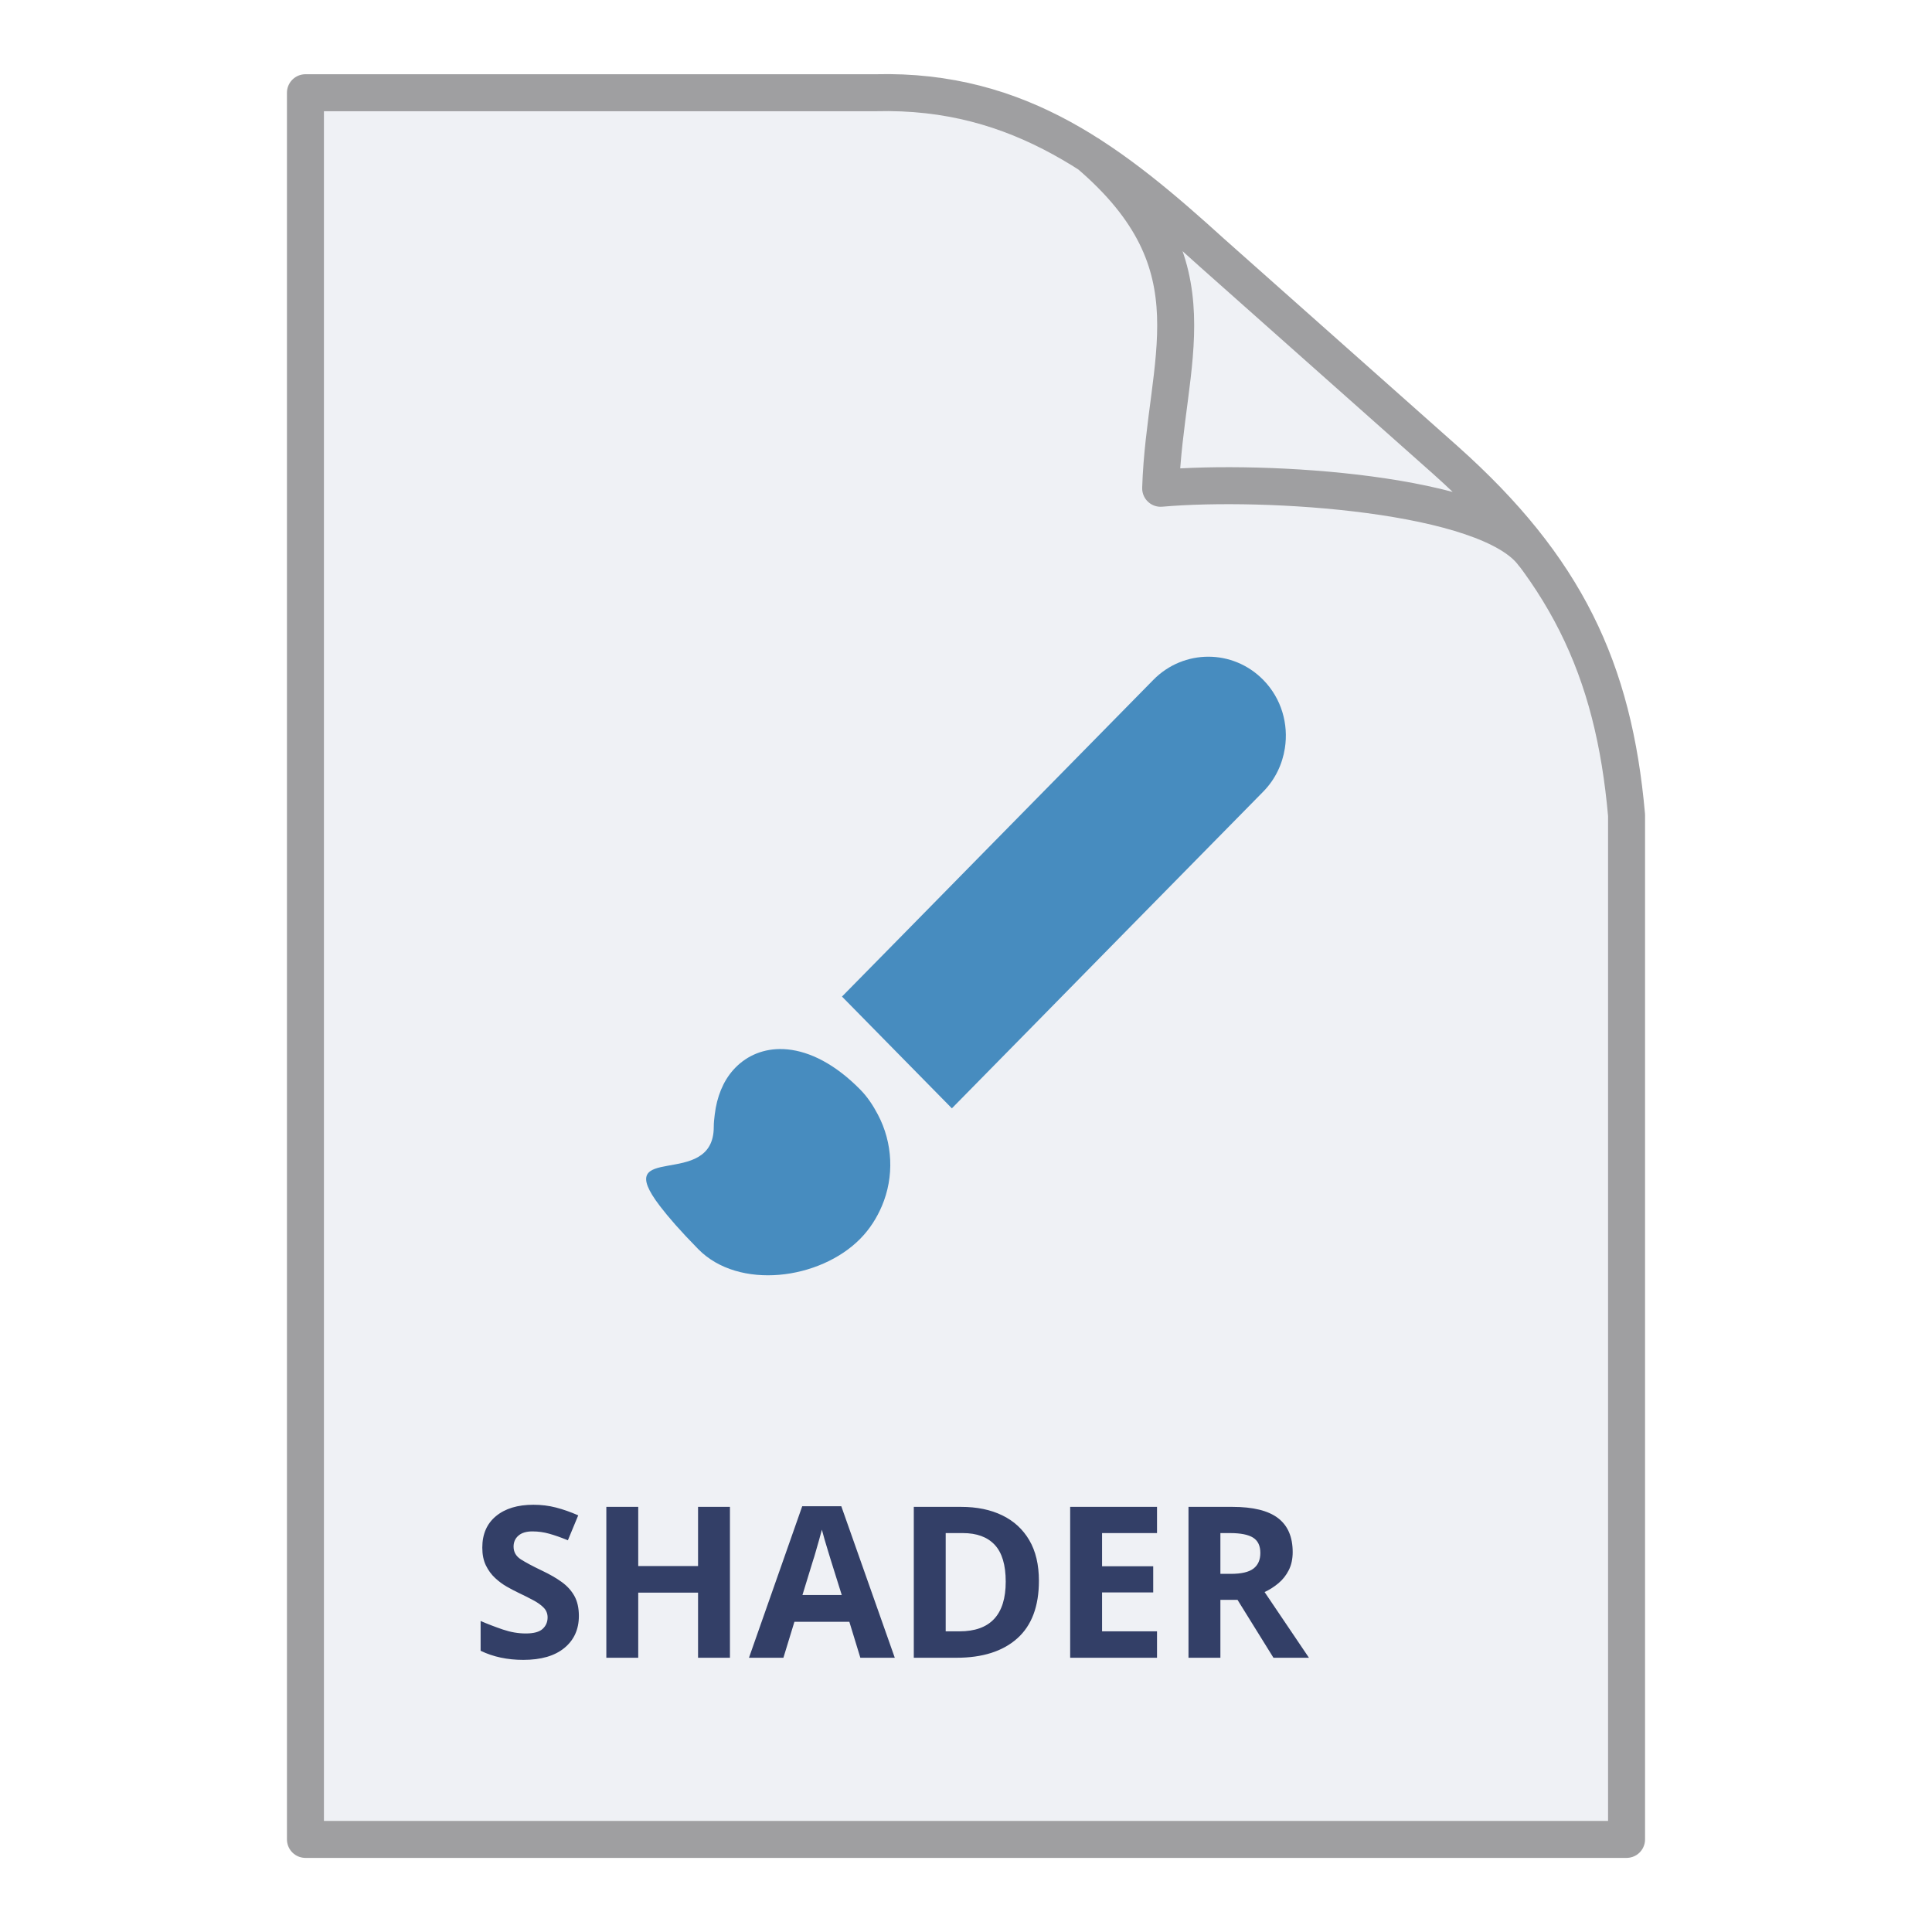
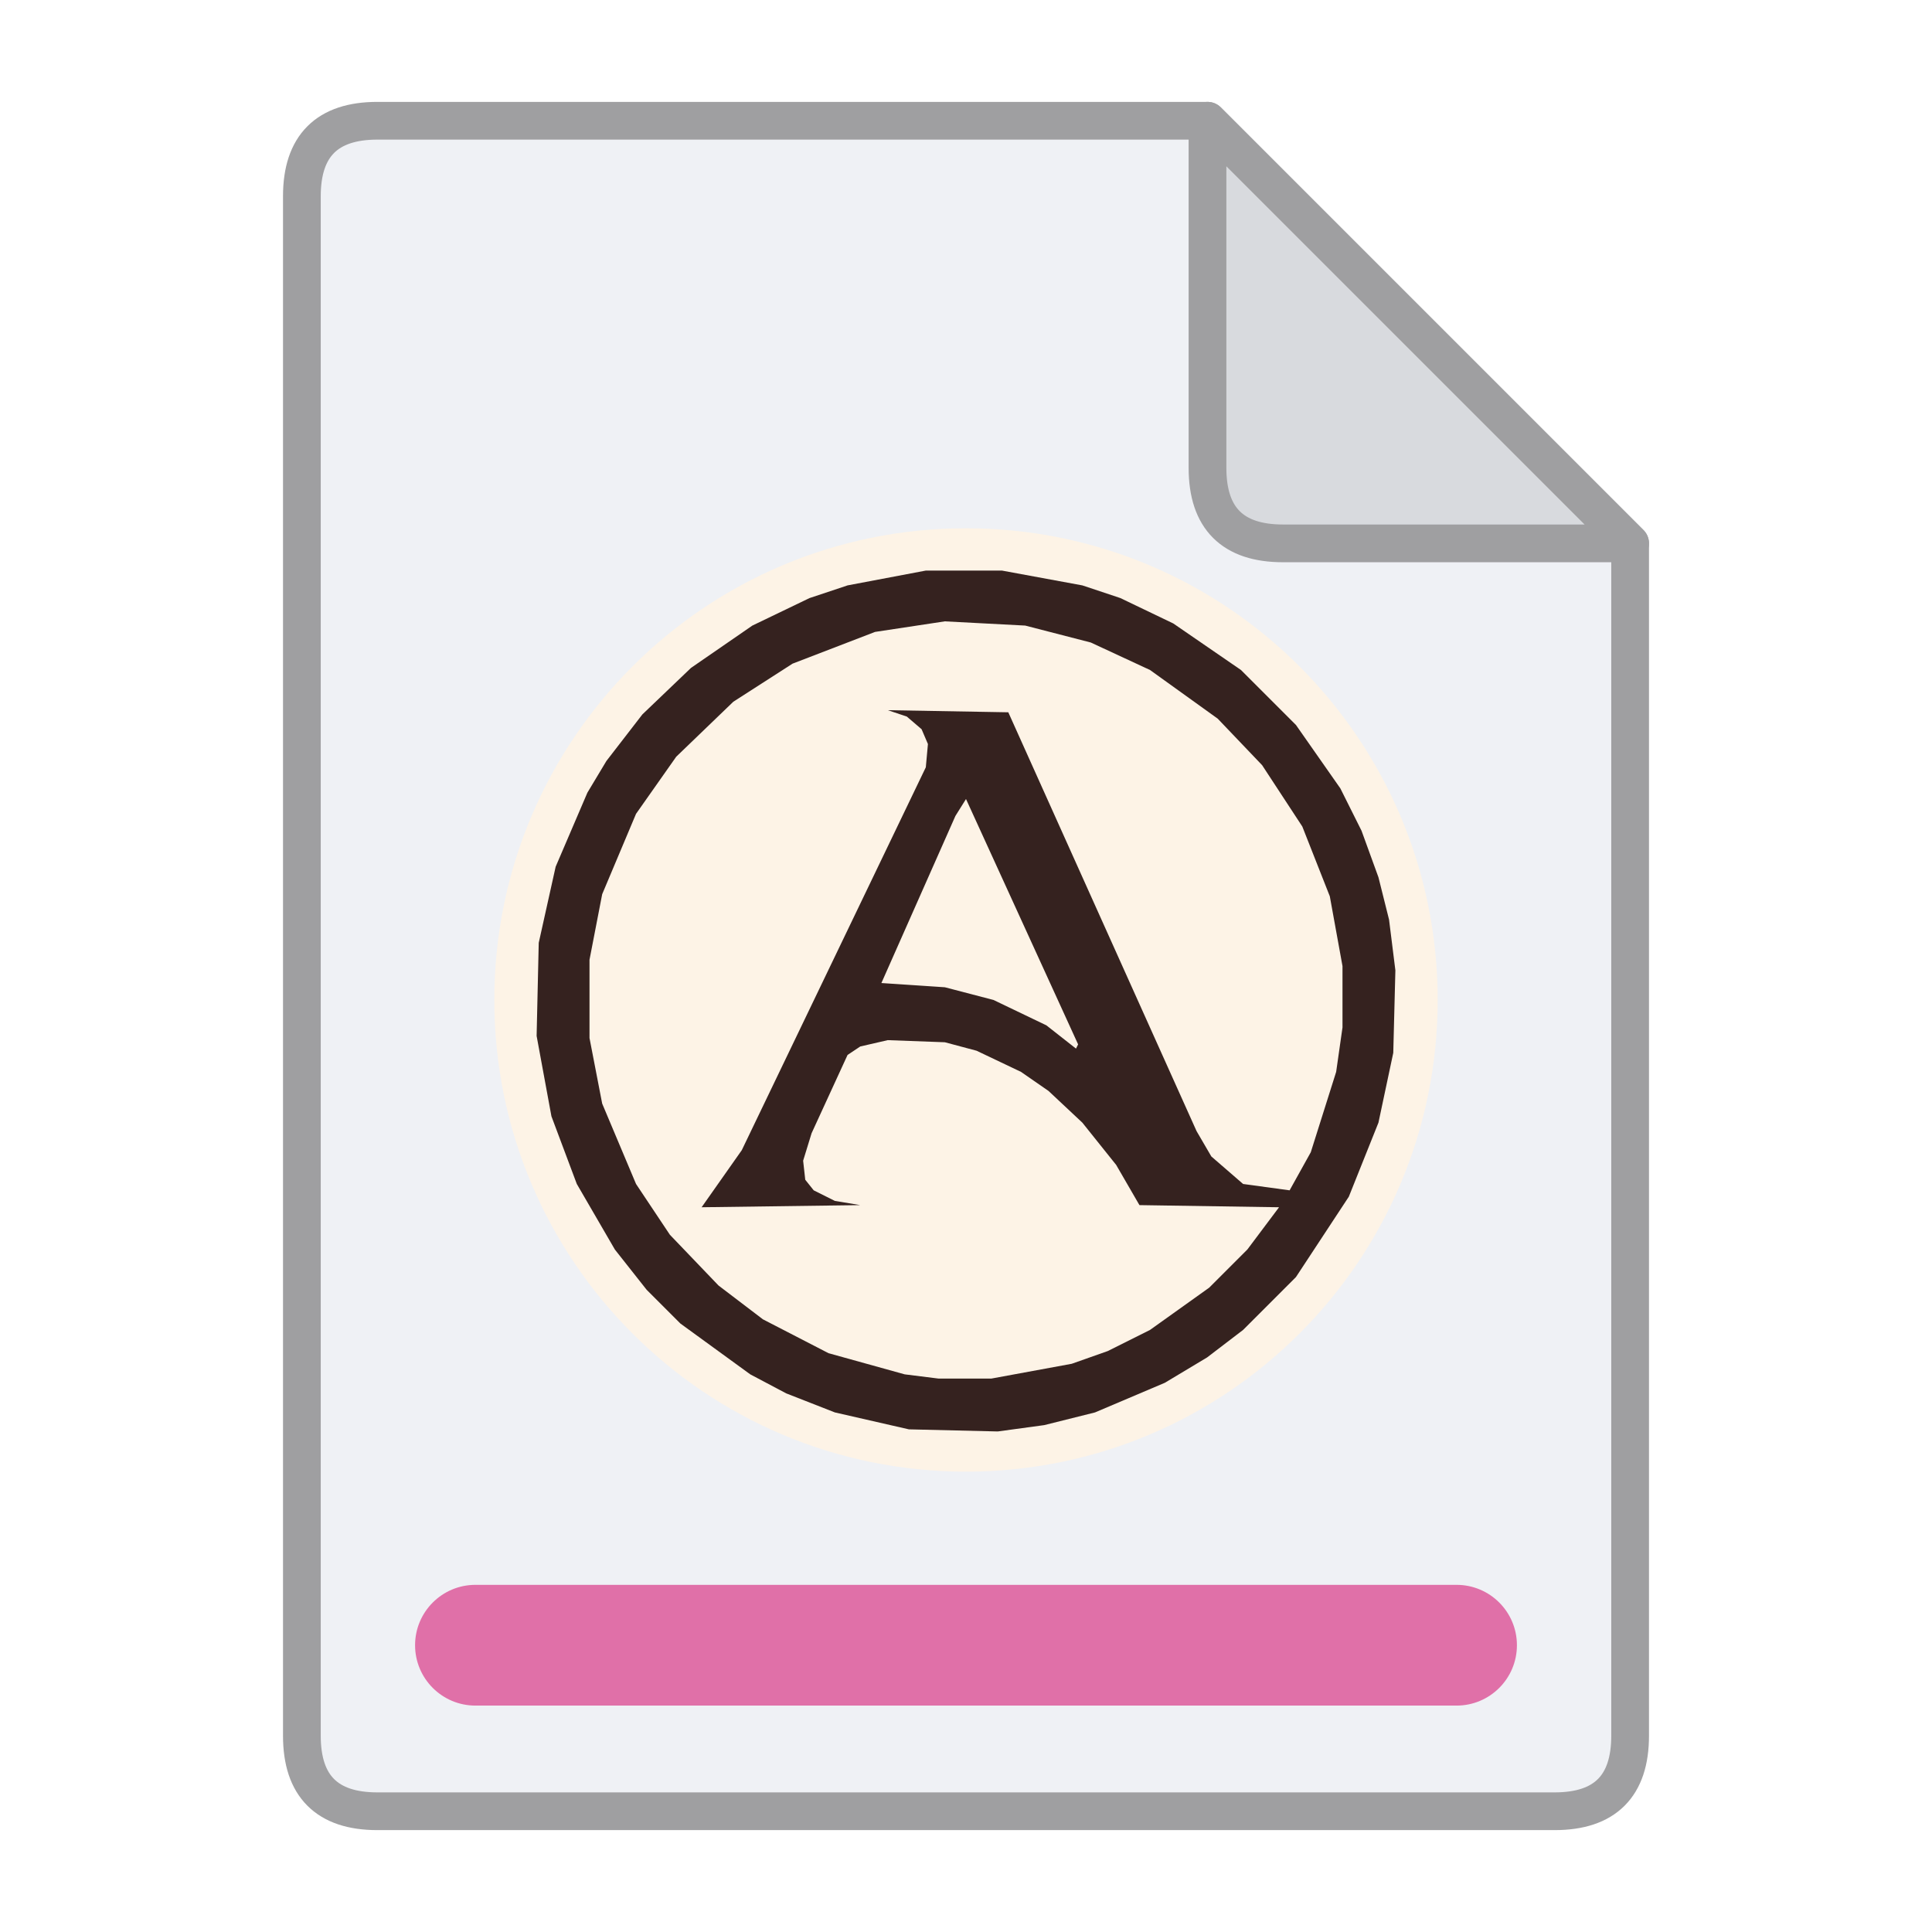
<svg xmlns="http://www.w3.org/2000/svg" width="1024" height="1024">
-   <path fill="#eff1f5" stroke="#9f9fa1" stroke-linecap="round" stroke-linejoin="round" stroke-width="19.603" d="M812.681 293.783c-23.575-32.543-141.93-39.865-197.505-34.983 2.17-68.048 31.457-117.656-37.966-177.026M161.89 49.151H464c77.128-2.02 126.554 37.835 178.444 84.881l123.665 109.83c63.819 56.94 89.13 110.625 96 188.174v542.886H161.89z" />
-   <text x="249.582" y="878.644" fill="#333f67" font-family="Montserrat" font-size="16" font-weight="800" letter-spacing="0" word-spacing="0">
-     <tspan x="249.582" y="878.644" font-size="112">SHADER</tspan>
-   </text>
-   <path fill="#478cbf" d="M640.44 348.066c-10.54 0-21.102 4.097-29.145 12.276l-35.64 36.254-47.725 48.529h-.004l-47.676 48.53-33.98 34.546 13.744 13.98h89.002l47.675-48.529 47.723-48.527h.006l25.12-25.543c6.375-6.486 10.147-14.571 11.468-22.986h-.002c2.01-12.81-1.762-26.38-11.469-36.254-8.042-8.18-18.558-12.276-29.098-12.276zM460.013 542.184l44.502 45.257 44.5-45.257h-89.002zm-46.848 13.834c-9.932.124-18.509 4.228-24.668 11.236-5.21 5.927-8.55 14.024-9.668 23.459-.254 2.153-.52 4.295-.52 6.588 0 33.842-55.28 6.971-28.53 41.94h117.626c6.64-15.57 5.836-33.447-2.13-48.528h-.003c-2.48-4.695-5.392-9.213-9.289-13.176-13.348-13.578-26.713-20.143-38.48-21.326h-.002a38.536 38.536 0 0 0-4.336-.193zm-63.387 83.224c4.467 5.84 10.605 12.952 20.33 22.844 21.446 21.814 64.428 16.264 85.875-5.547 5.035-5.12 8.751-11.034 11.422-17.297H349.78z" />
+   <path fill="#eff1f5" stroke="#9f9fa1" stroke-width="20.00" stroke-linejoin="round" d="M200 64H640L864 288V920Q864 960 824 960H200Q160 960 160 920V104Q160 64 200 64Z" />
+   <path fill="#d8dade" stroke="#9f9fa1" stroke-width="20.00" stroke-linejoin="round" d="M640 64L864 288H680Q640 288 640 248Z" />
+   <circle cx="512" cy="530" r="250" fill="#FDF3E6" />
+   <path fill="#35221F" fill-rule="evenodd" d="M490.70 302.42 449.22 310.27 429.04 317.00 398.77 331.57 366.26 353.99 340.48 378.65 321.42 403.32 311.33 420.13 294.51 459.37 285.54 499.73 284.42 549.06 292.27 591.66 305.72 627.53 325.90 662.29 342.72 683.59 360.65 701.52 397.65 728.43 416.71 738.52 442.49 748.61 481.73 757.58 528.82 758.70 553.48 755.34 580.39 748.61 617.38 732.91 639.80 719.46 658.86 704.89 686.89 676.86 714.91 634.26 730.61 595.02 738.46 558.03 739.58 514.30 736.22 487.40 730.61 464.98 721.64 440.31 710.43 417.89 686.89 384.26 657.74 355.11 621.87 330.45 593.84 317.00 573.66 310.27 531.06 302.42ZM512.00 423.50 571.42 553.54 570.30 555.78 554.60 543.45 526.57 530.00 500.79 523.27 467.16 521.03 506.39 432.47ZM500.79 329.33 543.39 331.57 578.14 340.54 609.53 355.11 645.41 380.90 668.95 405.56 690.25 438.07 704.83 475.07 711.55 512.06 711.55 544.57 708.19 568.12 694.74 610.72 683.52 630.90 658.86 627.53 642.04 612.96 634.20 599.51 534.42 377.53 470.52 376.41 480.61 379.78 488.46 386.50 491.82 394.35 490.70 406.68 393.17 609.60 371.87 639.87 455.95 638.74 442.49 636.50 431.28 630.90 426.80 625.29 425.68 615.20 430.16 600.63 449.22 559.15 455.95 554.66 470.52 551.30 500.79 552.42 517.61 556.91 541.15 568.12 555.72 578.21 573.66 595.02 591.60 617.44 603.93 638.74 677.92 639.87 661.10 662.29 640.92 682.47 609.53 704.89 587.11 716.10 568.05 722.83 525.45 730.67 497.43 730.67 479.49 728.43 439.13 717.22 404.38 699.28 380.83 681.35 355.05 654.44 337.11 627.53 319.17 584.93 312.45 550.18 312.45 508.70 319.17 473.95 337.11 431.35 358.41 401.08 388.68 371.93 420.07 351.75 463.79 334.93Z" />
+   <rect x="220" y="840" width="584" height="64" rx="32" fill="#e070a8" />
</svg>
